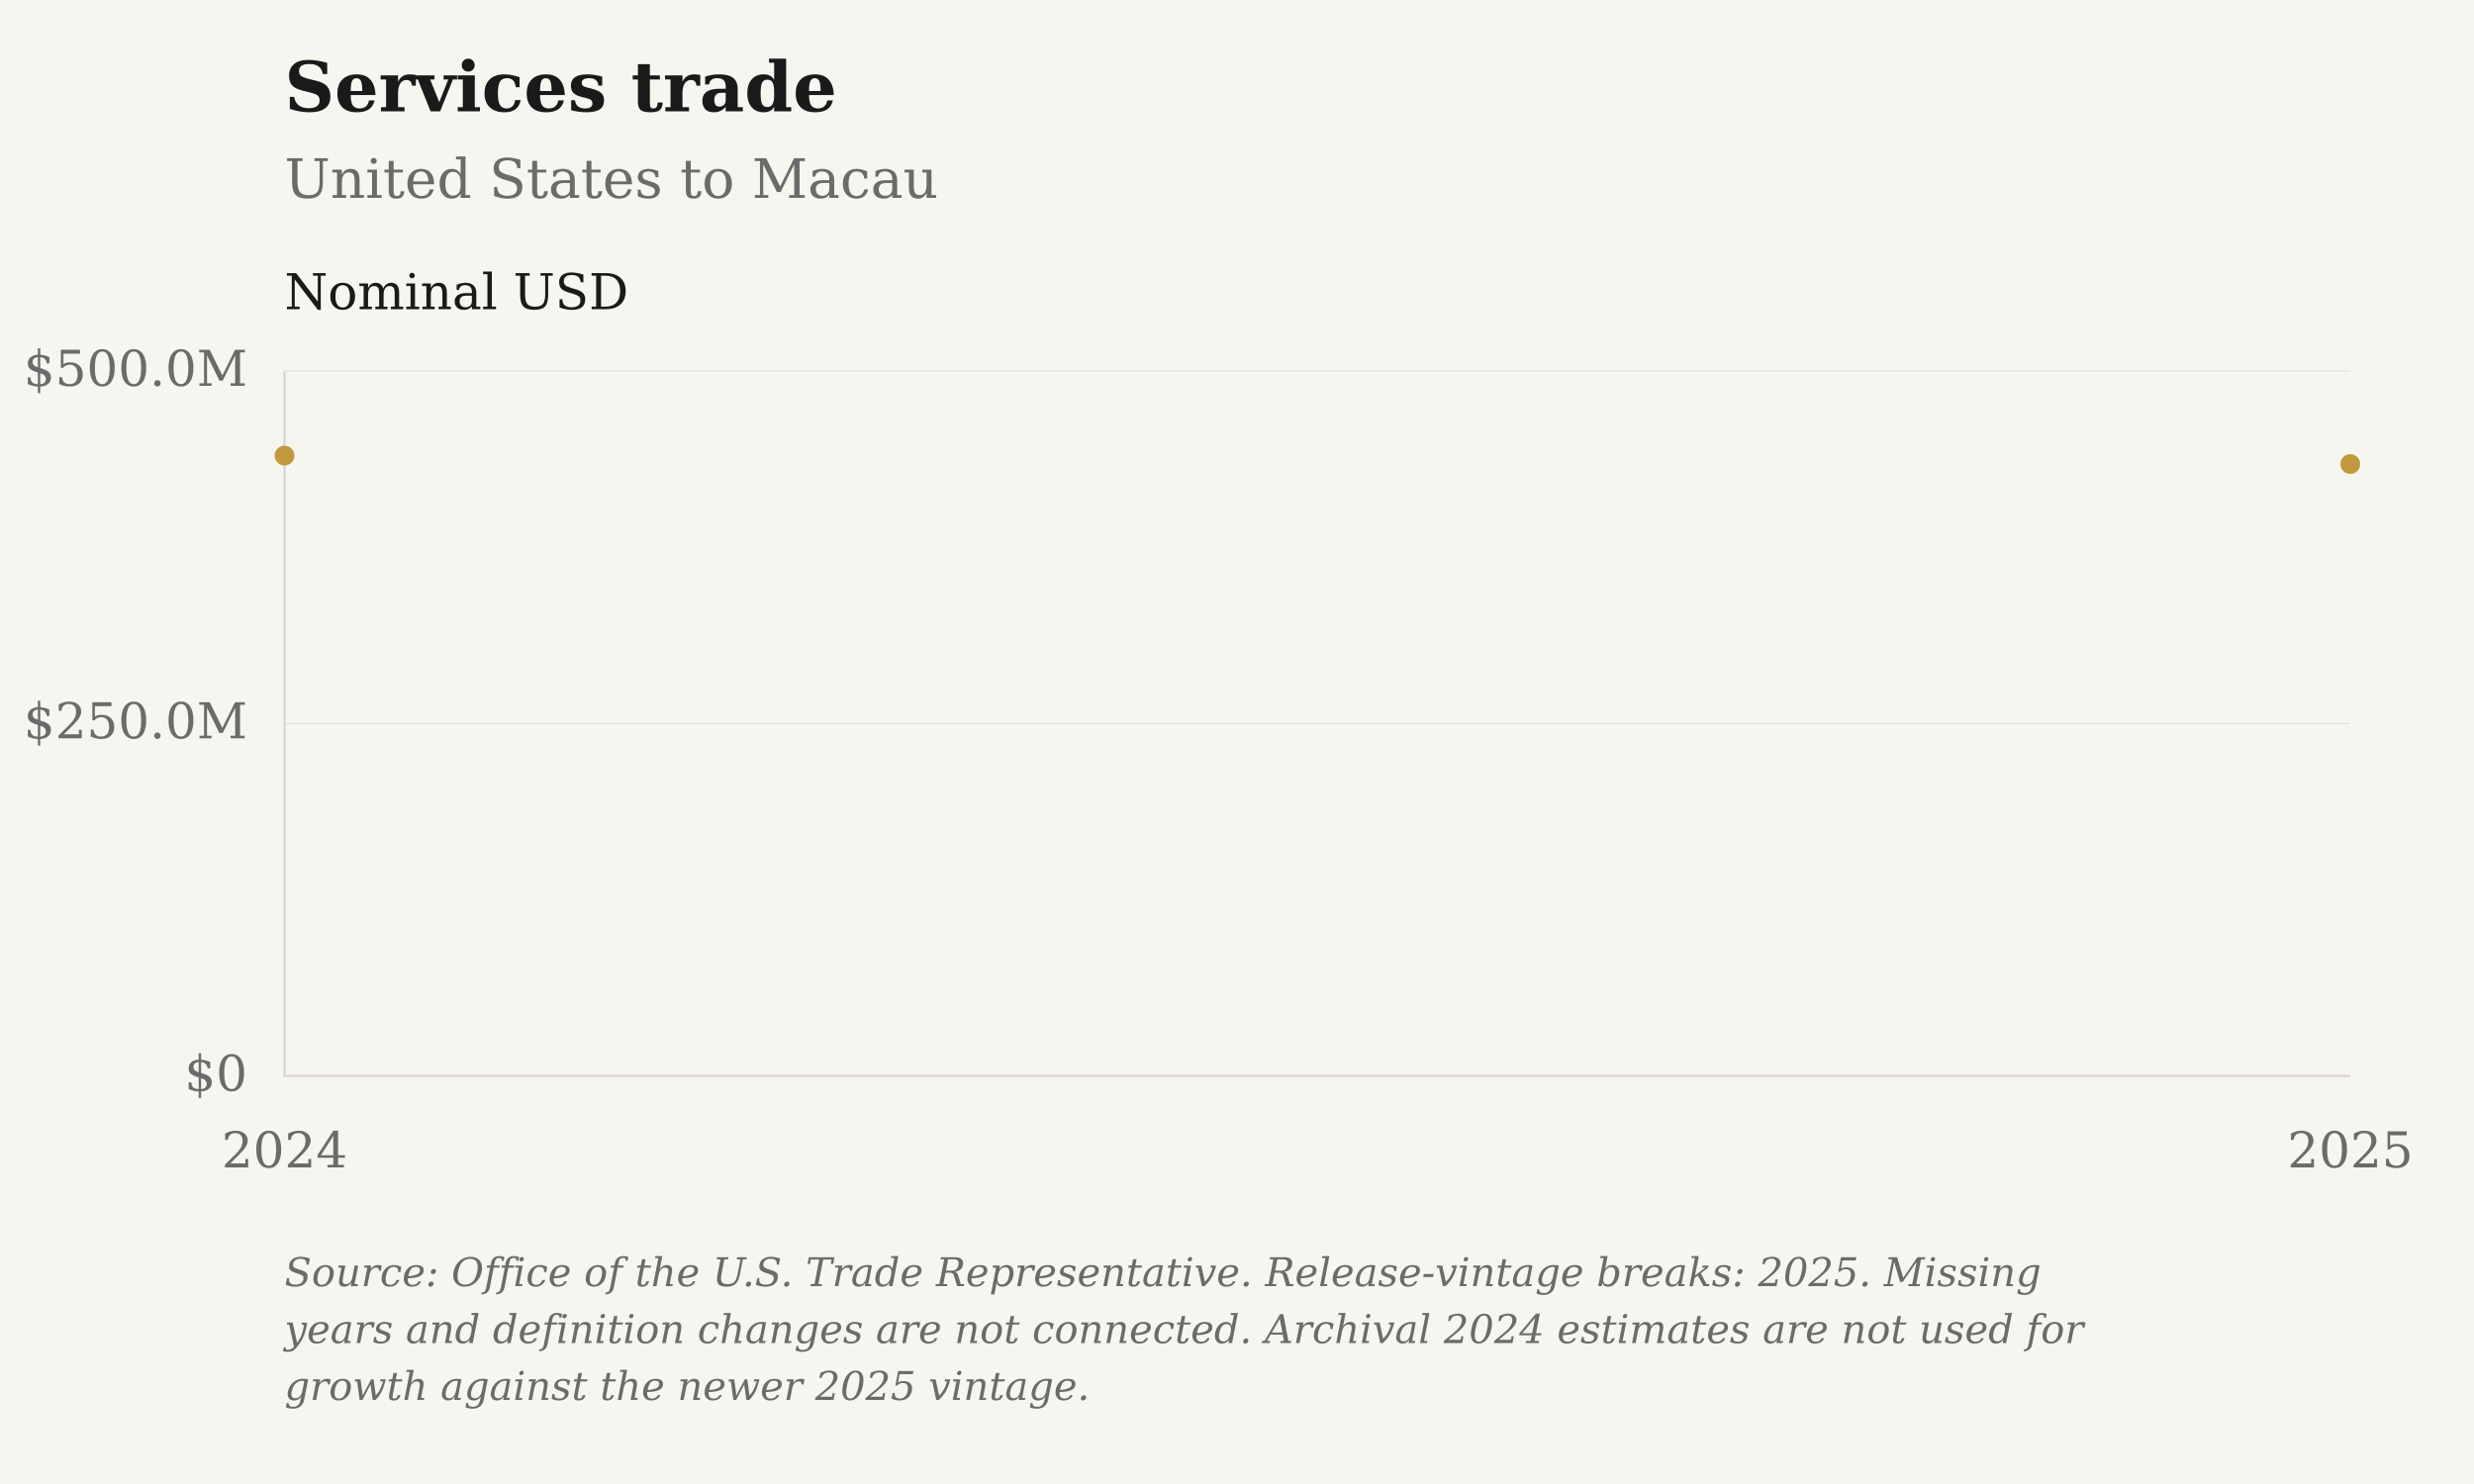
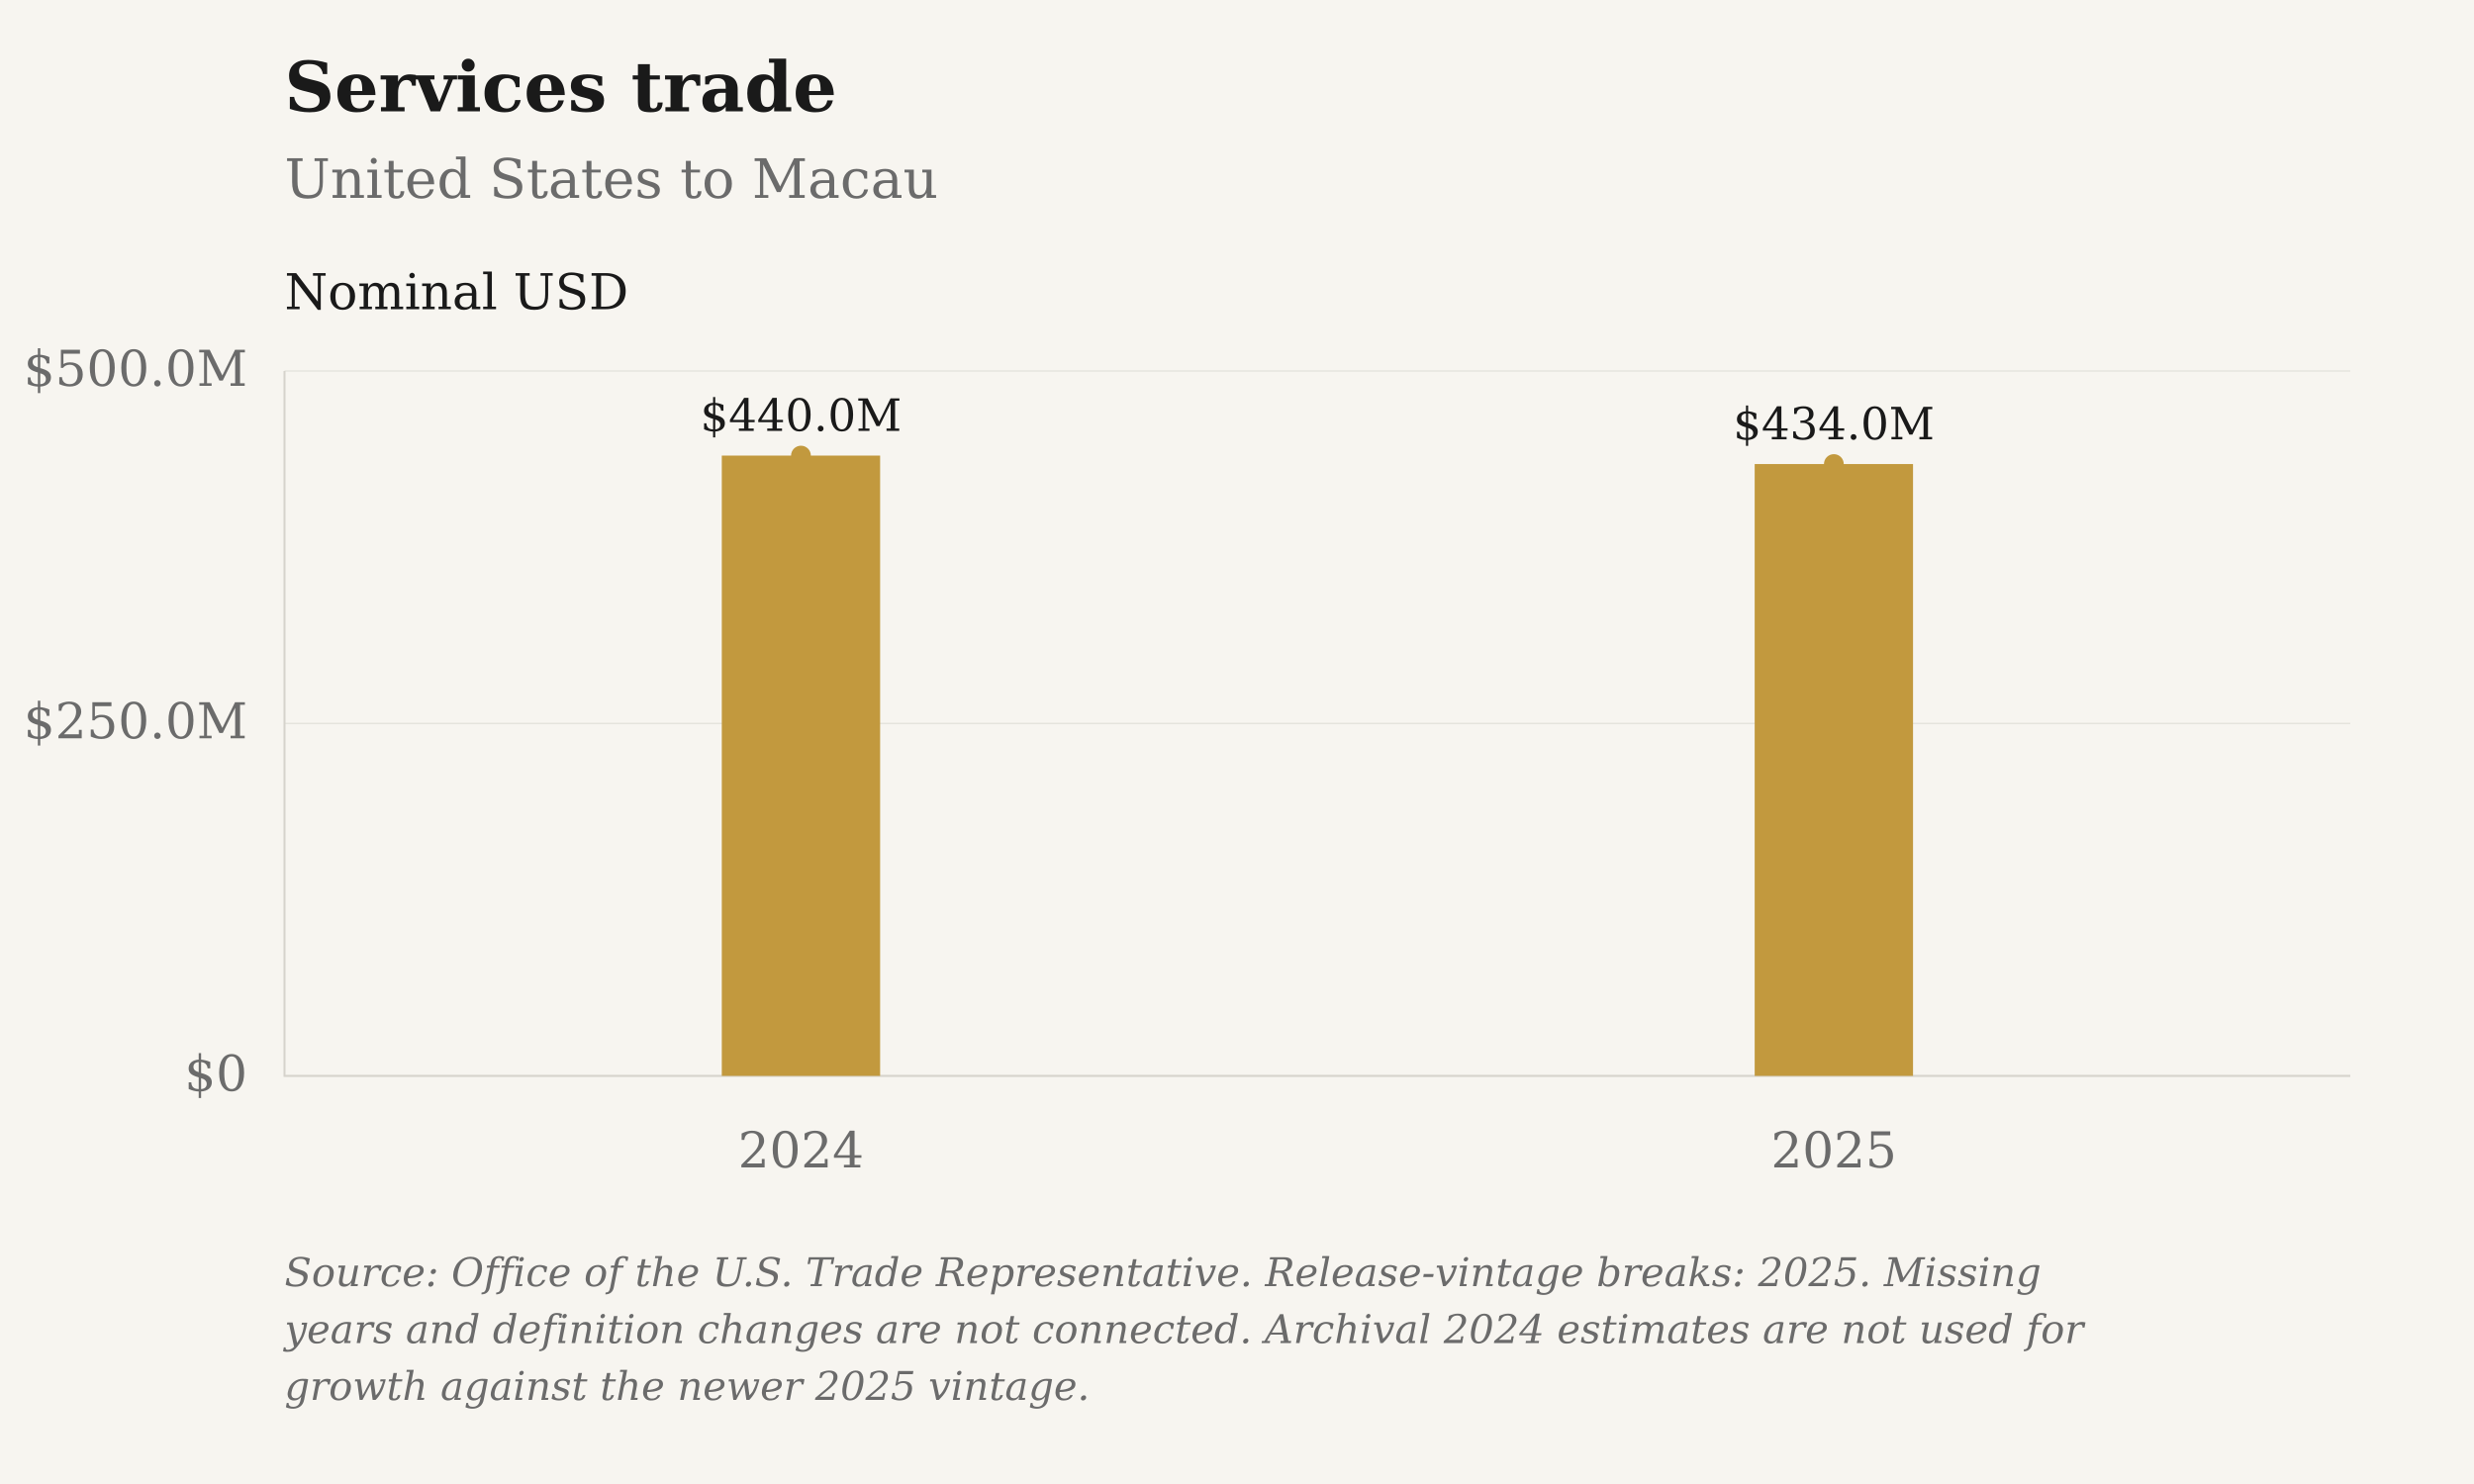
<svg xmlns="http://www.w3.org/2000/svg" viewBox="0 0 1000 600" role="img" aria-label="Services trade: United States to Macau">
  <rect class="chart-background" width="1000" height="600" fill="#F7F5F0" />
  <g font-family="DejaVu Serif, Georgia, 'Times New Roman', serif" font-size="20" fill="#6B6B6B">
    <text x="115" y="45" font-size="28" font-weight="bold" fill="#1A1A1A">Services trade</text>
    <text x="115" y="80" font-size="22">United States to Macau</text>
    <path d="M115 435.00H950" stroke="#D6D3CC" stroke-opacity="0.6" stroke-width="0.5" />
    <text x="100" y="441.00" text-anchor="end">$0</text>
    <path d="M115 292.50H950" stroke="#D6D3CC" stroke-opacity="0.6" stroke-width="0.5" />
    <text x="100" y="298.50" text-anchor="end">$250.0M</text>
    <path d="M115 150.00H950" stroke="#D6D3CC" stroke-opacity="0.6" stroke-width="0.5" />
    <text x="100" y="156.00" text-anchor="end">$500.0M</text>
-     <text x="115.00" y="472" text-anchor="middle">2024</text>
-     <text x="950.00" y="472" text-anchor="middle">2025</text>
+     <text x="323.75" y="472" text-anchor="middle">2024</text>
+     <text x="741.25" y="472" text-anchor="middle">2025</text>
    <path d="M115 150V435H950" stroke="#D6D3CC" stroke-width="0.8" fill="none" />
    <text x="115" y="125" fill="#1A1A1A">Nominal USD</text>
-     <path class="data-line" d="M115.00,184.20 M950.00,187.62" fill="none" stroke="#C2993E" stroke-width="3.2" stroke-linejoin="round" />
-     <circle cx="115.00" cy="184.20" r="4" fill="#C2993E" />
-     <circle cx="950.00" cy="187.62" r="4" fill="#C2993E" />
+     <path class="data-line" d="M323.75,184.20 M741.25,187.62" fill="none" stroke="#C2993E" stroke-width="3.2" stroke-linejoin="round" />
+     <rect class="snapshot-bar" x="291.75" y="184.20" width="64" height="250.80" fill="#C2993E" aria-hidden="true" />
+     <text x="323.75" y="174.20" text-anchor="middle" font-size="18" fill="#1A1A1A">$440.0M</text>
+     <circle cx="323.75" cy="184.20" r="4" fill="#C2993E" />
+     <rect class="snapshot-bar" x="709.25" y="187.62" width="64" height="247.38" fill="#C2993E" aria-hidden="true" />
+     <text x="741.25" y="177.62" text-anchor="middle" font-size="18" fill="#1A1A1A">$434.0M</text>
+     <circle cx="741.25" cy="187.62" r="4" fill="#C2993E" />
    <text class="figure-source" x="115" y="520" font-size="16" font-style="italic">Source: Office of the U.S. Trade Representative. Release-vintage breaks: 2025. Missing</text>
    <text class="figure-source" x="115" y="543" font-size="16" font-style="italic">years and definition changes are not connected. Archival 2024 estimates are not used for</text>
    <text class="figure-source" x="115" y="566" font-size="16" font-style="italic">growth against the newer 2025 vintage.</text>
  </g>
</svg>
